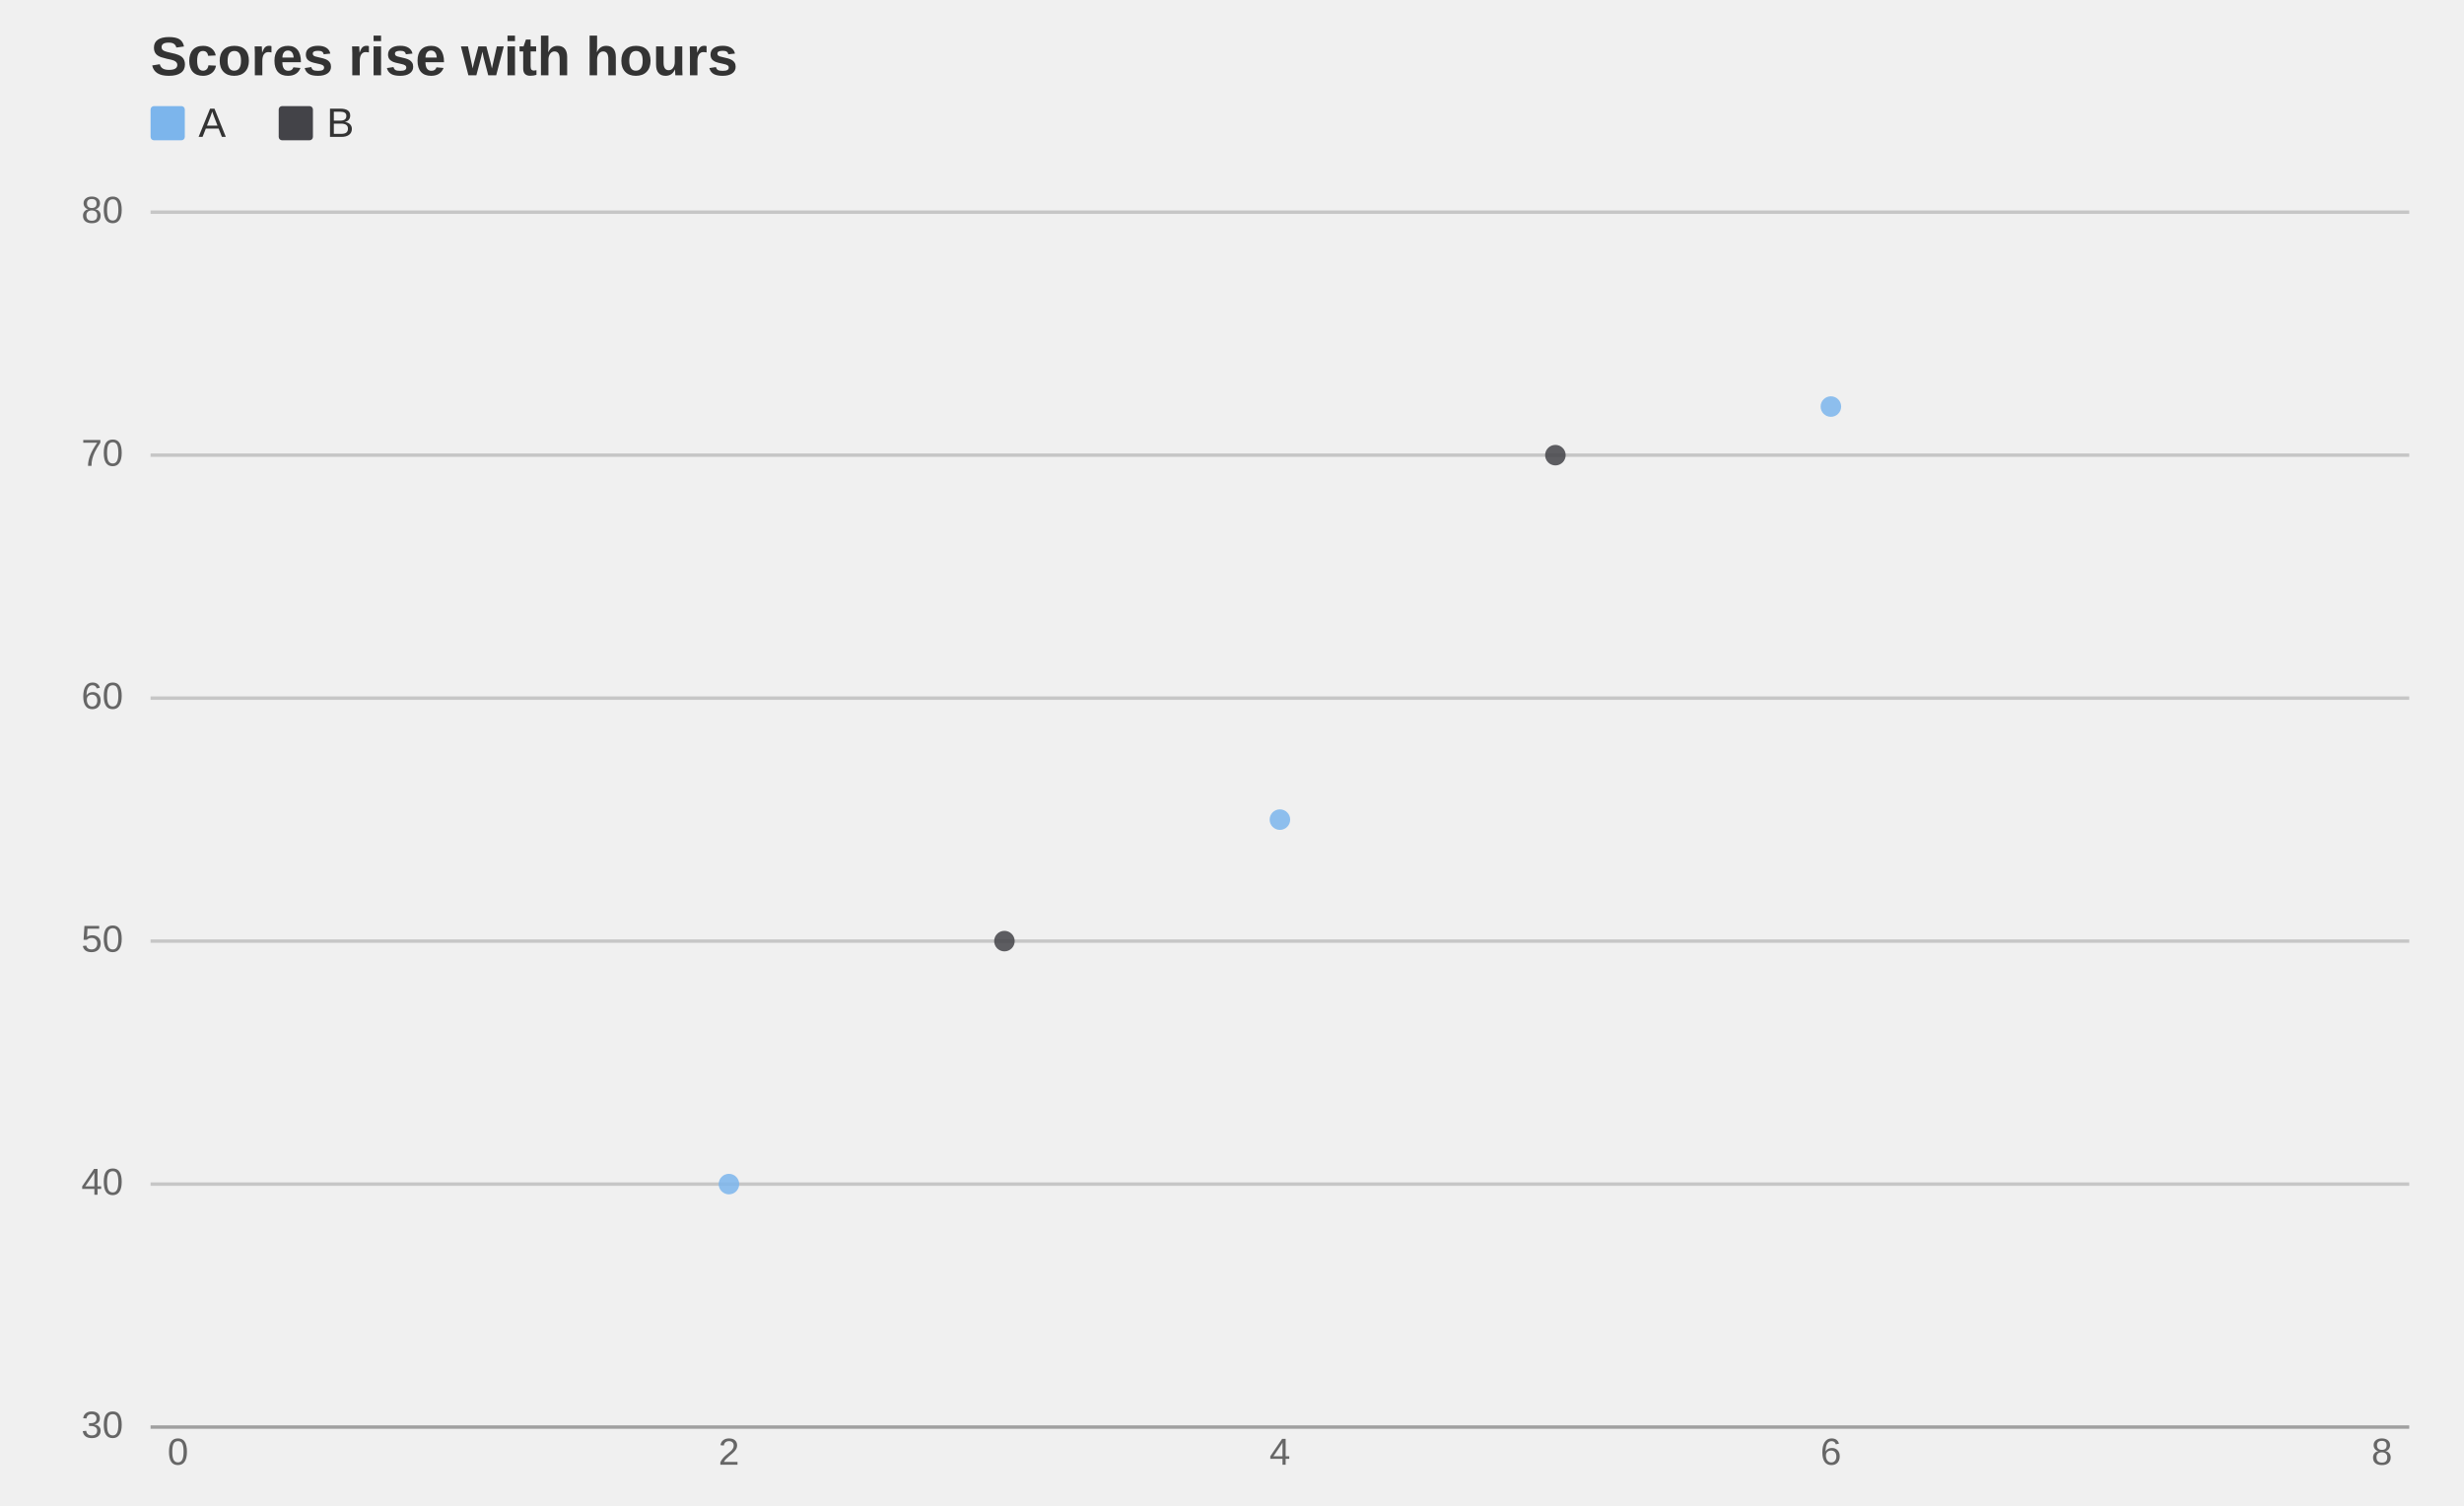
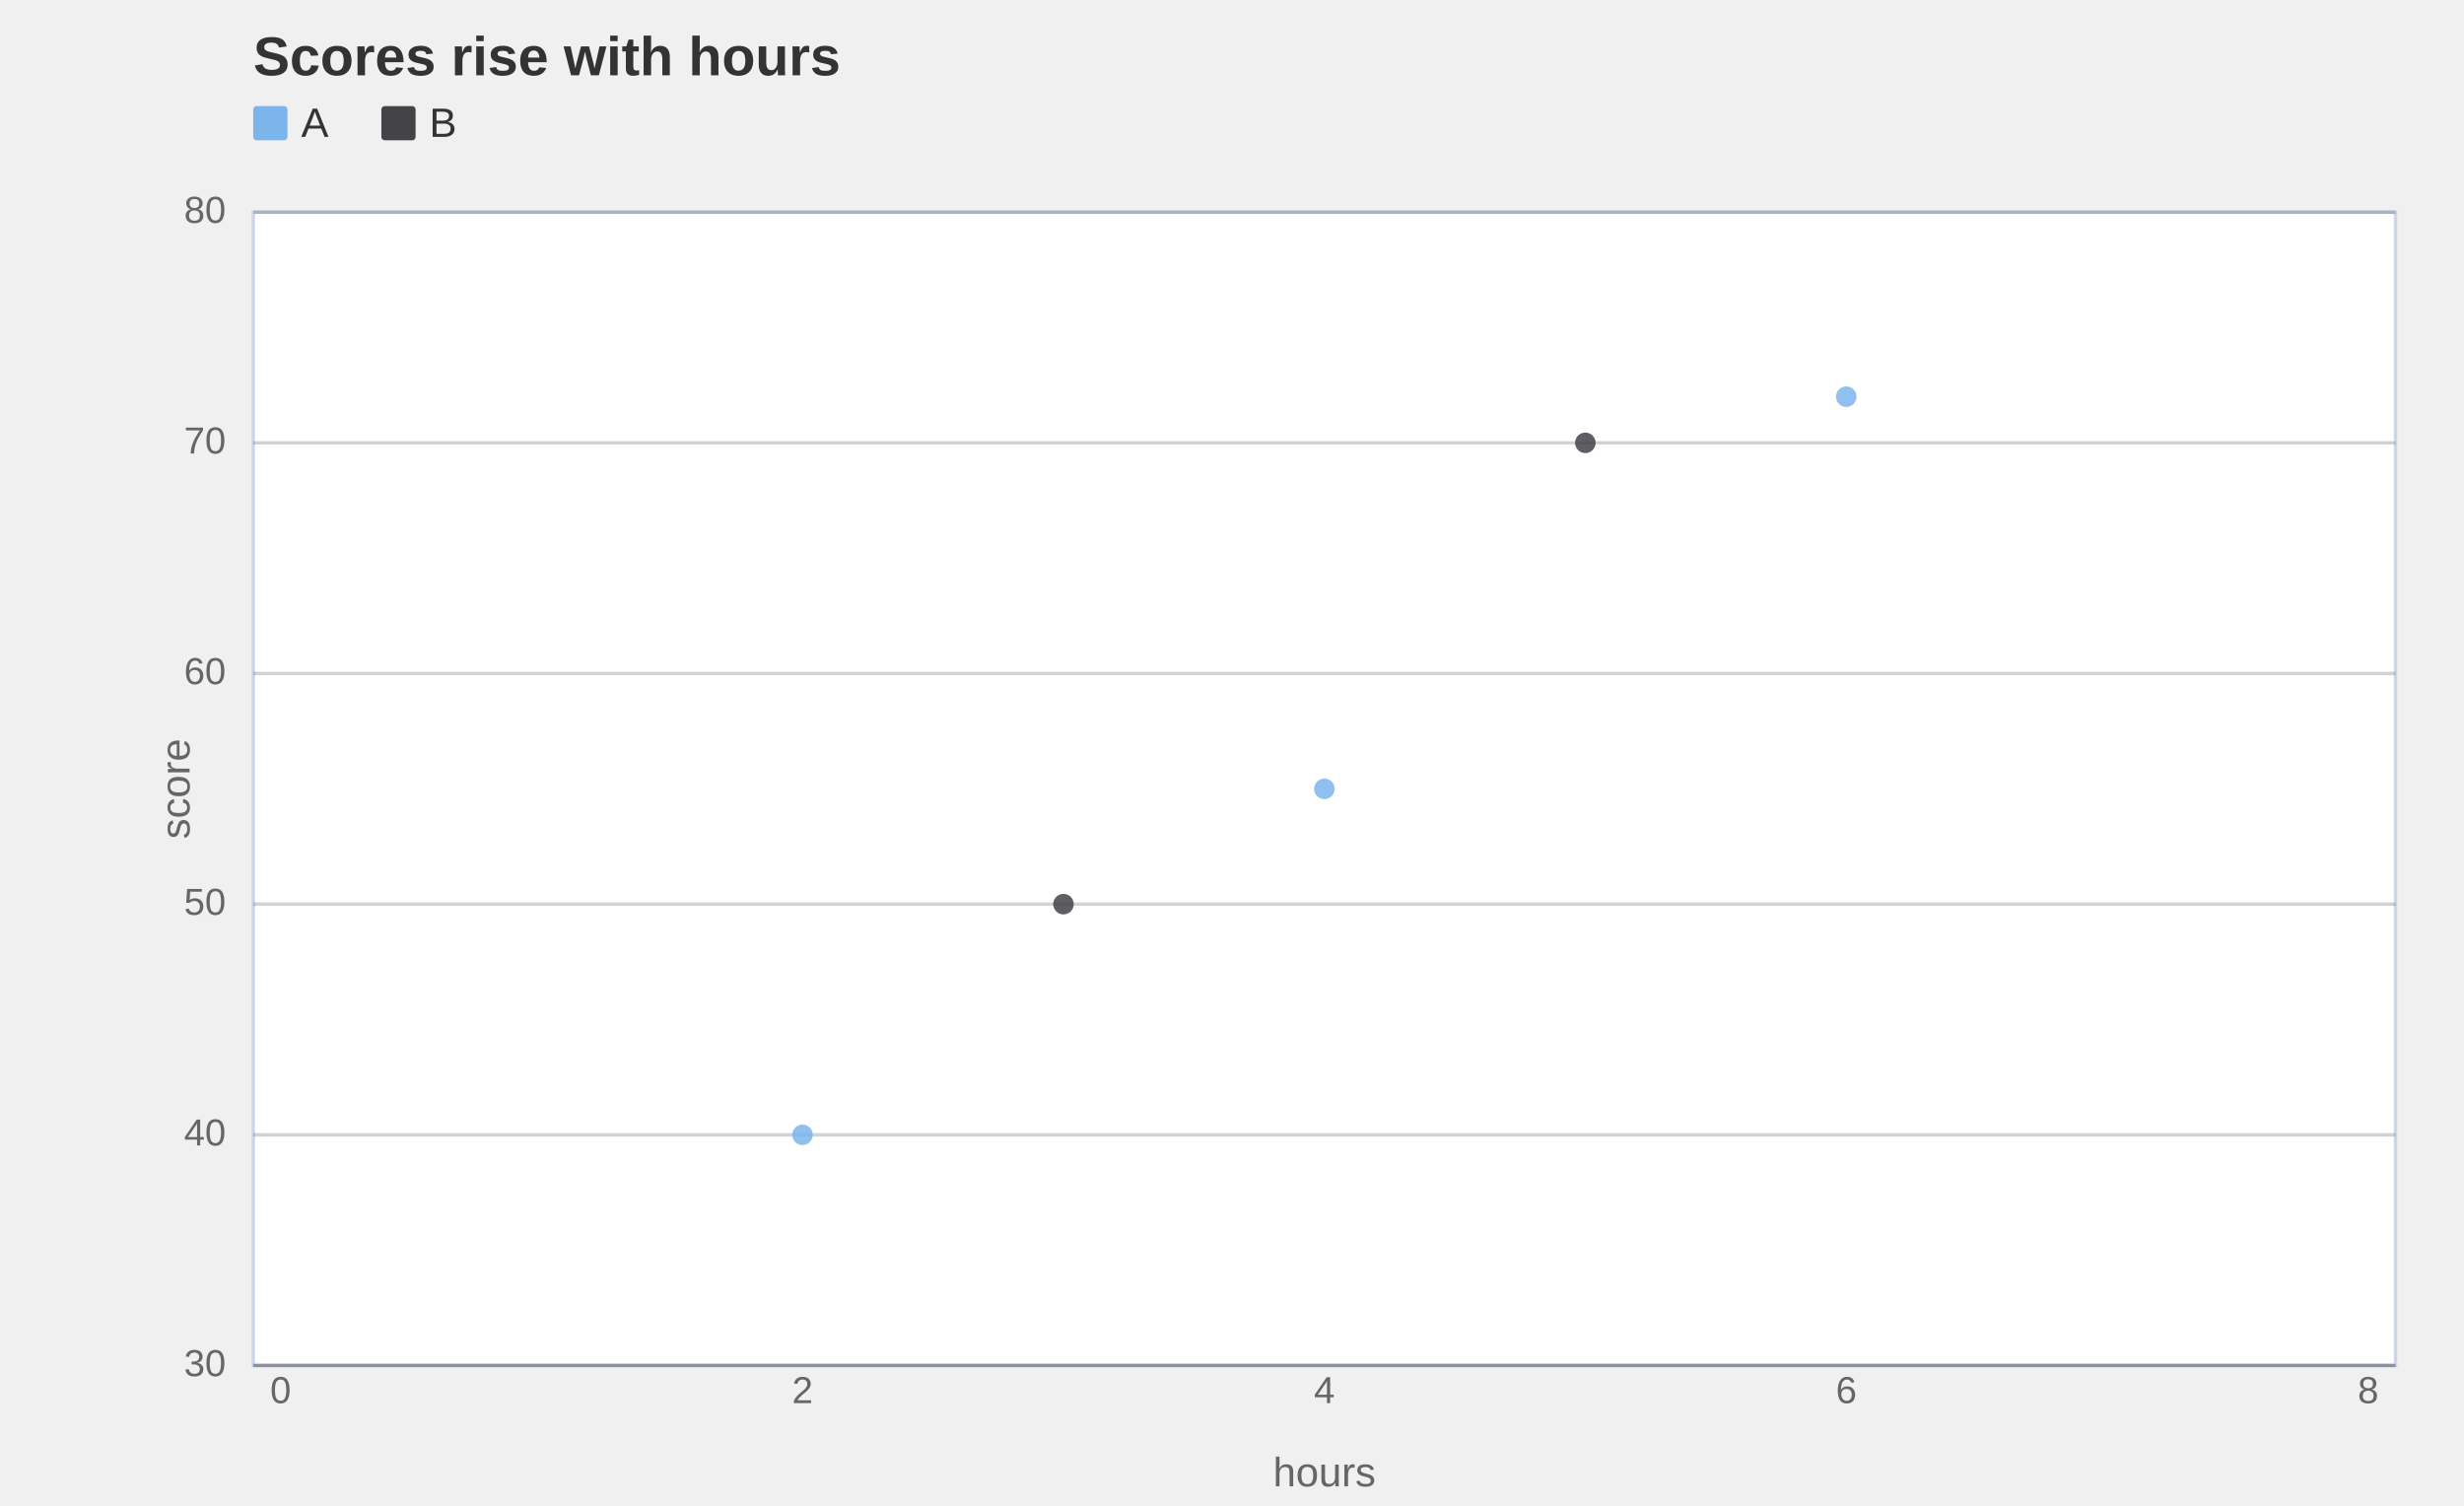
<svg xmlns="http://www.w3.org/2000/svg" width="720" height="440" viewBox="0 0 720 440" role="img" aria-label="scatter chart: Scores rise with hours, 5 rows, series cohort" aria-labelledby="mv-fa2daafa0afbcb40-title" aria-describedby="mv-fa2daafa0afbcb40-desc" data-markvis="2" data-chart-type="scatter" data-id="mv-fa2daafa0afbcb40" font-family="Arial, Helvetica, &quot;Segoe UI&quot;, sans-serif" font-size="12">
-   <text x="44" y="22" text-anchor="start" font-size="16" font-weight="600" fill="#333333">Scores rise with hours</text>
+   <text x="74" y="22" text-anchor="start" font-size="16" font-weight="600" fill="#333333">Scores rise with hours</text>
  <g font-size="12" font-weight="500" fill="#333333">
-     <rect x="44" y="31" width="10" height="10" fill="#7cb5ec" rx="1" />
-     <text x="58" y="40" data-legend="A">A</text>
-     <rect x="81.44" y="31" width="10" height="10" fill="#434348" rx="1" />
-     <text x="95.44" y="40" data-legend="B">B</text>
+     <rect x="74" y="31" width="10" height="10" fill="#7cb5ec" rx="1" />
+     <text x="88" y="40" data-legend="A">A</text>
+     <rect x="111.44" y="31" width="10" height="10" fill="#434348" rx="1" />
+     <text x="125.44" y="40" data-legend="B">B</text>
  </g>
+   <rect x="74" y="62" width="626" height="337" fill="#ffffff" data-plot-bg="1" />
+   <rect x="74" y="62" width="626" height="337" fill="none" stroke="#ccd6eb" stroke-width="1" data-plot-border="1" />
  <g fill="none" stroke="#333333" stroke-opacity="0.22" stroke-width="1">
-     <line x1="44" x2="704" y1="346" y2="346" />
-     <line x1="44" x2="704" y1="275" y2="275" />
-     <line x1="44" x2="704" y1="204" y2="204" />
-     <line x1="44" x2="704" y1="133" y2="133" />
-     <line x1="44" x2="704" y1="62" y2="62" />
+     <line x1="74" x2="700" y1="331.6" y2="331.6" />
+     <line x1="74" x2="700" y1="264.2" y2="264.2" />
+     <line x1="74" x2="700" y1="196.8" y2="196.8" />
+     <line x1="74" x2="700" y1="129.4" y2="129.4" />
+     <line x1="74" x2="700" y1="62" y2="62" />
  </g>
-   <path d="M44 417 L704 417" fill="none" stroke="#333333" stroke-opacity="0.42" stroke-width="1" />
+   <path d="M74 399 L700 399" fill="none" stroke="#333333" stroke-opacity="0.42" stroke-width="1" />
  <g fill="#666666" font-size="11" font-weight="400">
-     <text x="36" y="417" text-anchor="end" dominant-baseline="middle">30</text>
-     <text x="36" y="346" text-anchor="end" dominant-baseline="middle">40</text>
-     <text x="36" y="275" text-anchor="end" dominant-baseline="middle">50</text>
-     <text x="36" y="204" text-anchor="end" dominant-baseline="middle">60</text>
-     <text x="36" y="133" text-anchor="end" dominant-baseline="middle">70</text>
-     <text x="36" y="62" text-anchor="end" dominant-baseline="middle">80</text>
-     <text x="52" y="428" text-anchor="middle" font-size="11" data-full-label="0">0</text>
-     <text x="213" y="428" text-anchor="middle" font-size="11" data-full-label="2">2</text>
-     <text x="374" y="428" text-anchor="middle" font-size="11" data-full-label="4">4</text>
-     <text x="535" y="428" text-anchor="middle" font-size="11" data-full-label="6">6</text>
-     <text x="696" y="428" text-anchor="middle" font-size="11" data-full-label="8">8</text>
+     <text x="66" y="399" text-anchor="end" dominant-baseline="middle">30</text>
+     <text x="66" y="331.6" text-anchor="end" dominant-baseline="middle">40</text>
+     <text x="66" y="264.2" text-anchor="end" dominant-baseline="middle">50</text>
+     <text x="66" y="196.8" text-anchor="end" dominant-baseline="middle">60</text>
+     <text x="66" y="129.4" text-anchor="end" dominant-baseline="middle">70</text>
+     <text x="66" y="62" text-anchor="end" dominant-baseline="middle">80</text>
+     <text x="82" y="410" text-anchor="middle" font-size="11" data-full-label="0">0</text>
+     <text x="234.5" y="410" text-anchor="middle" font-size="11" data-full-label="2">2</text>
+     <text x="387" y="410" text-anchor="middle" font-size="11" data-full-label="4">4</text>
+     <text x="539.5" y="410" text-anchor="middle" font-size="11" data-full-label="6">6</text>
+     <text x="692" y="410" text-anchor="middle" font-size="11" data-full-label="8">8</text>
+   </g>
+   <g fill="#666666" font-size="12" font-weight="400" data-axis-titles="1">
+     <text x="52" y="230.5" text-anchor="middle" dominant-baseline="middle" transform="rotate(-90 52 230.5)" data-axis="y">score</text>
+     <text x="387" y="426" text-anchor="middle" dominant-baseline="hanging" data-axis="x">hours</text>
  </g>
  <g>
-     <circle cx="213" cy="346" r="3" fill="#7cb5ec" fill-opacity="0.85" stroke="none" data-x="2" data-y="40" data-series="A" />
-     <circle cx="374" cy="239.5" r="3" fill="#7cb5ec" fill-opacity="0.85" stroke="none" data-x="4" data-y="55" data-series="A" />
-     <circle cx="293.5" cy="275" r="3" fill="#434348" fill-opacity="0.85" stroke="none" data-x="3" data-y="50" data-series="B" />
-     <circle cx="454.5" cy="133" r="3" fill="#434348" fill-opacity="0.85" stroke="none" data-x="5" data-y="70" data-series="B" />
-     <circle cx="535" cy="118.8" r="3" fill="#7cb5ec" fill-opacity="0.85" stroke="none" data-x="6" data-y="72" data-series="A" />
+     <circle cx="234.5" cy="331.6" r="3" fill="#7cb5ec" fill-opacity="0.85" stroke="none" data-x="2" data-y="40" data-series="A" />
+     <circle cx="387" cy="230.5" r="3" fill="#7cb5ec" fill-opacity="0.85" stroke="none" data-x="4" data-y="55" data-series="A" />
+     <circle cx="310.75" cy="264.2" r="3" fill="#434348" fill-opacity="0.85" stroke="none" data-x="3" data-y="50" data-series="B" />
+     <circle cx="463.25" cy="129.4" r="3" fill="#434348" fill-opacity="0.85" stroke="none" data-x="5" data-y="70" data-series="B" />
+     <circle cx="539.5" cy="115.92" r="3" fill="#7cb5ec" fill-opacity="0.85" stroke="none" data-x="6" data-y="72" data-series="A" />
  </g>
</svg>
